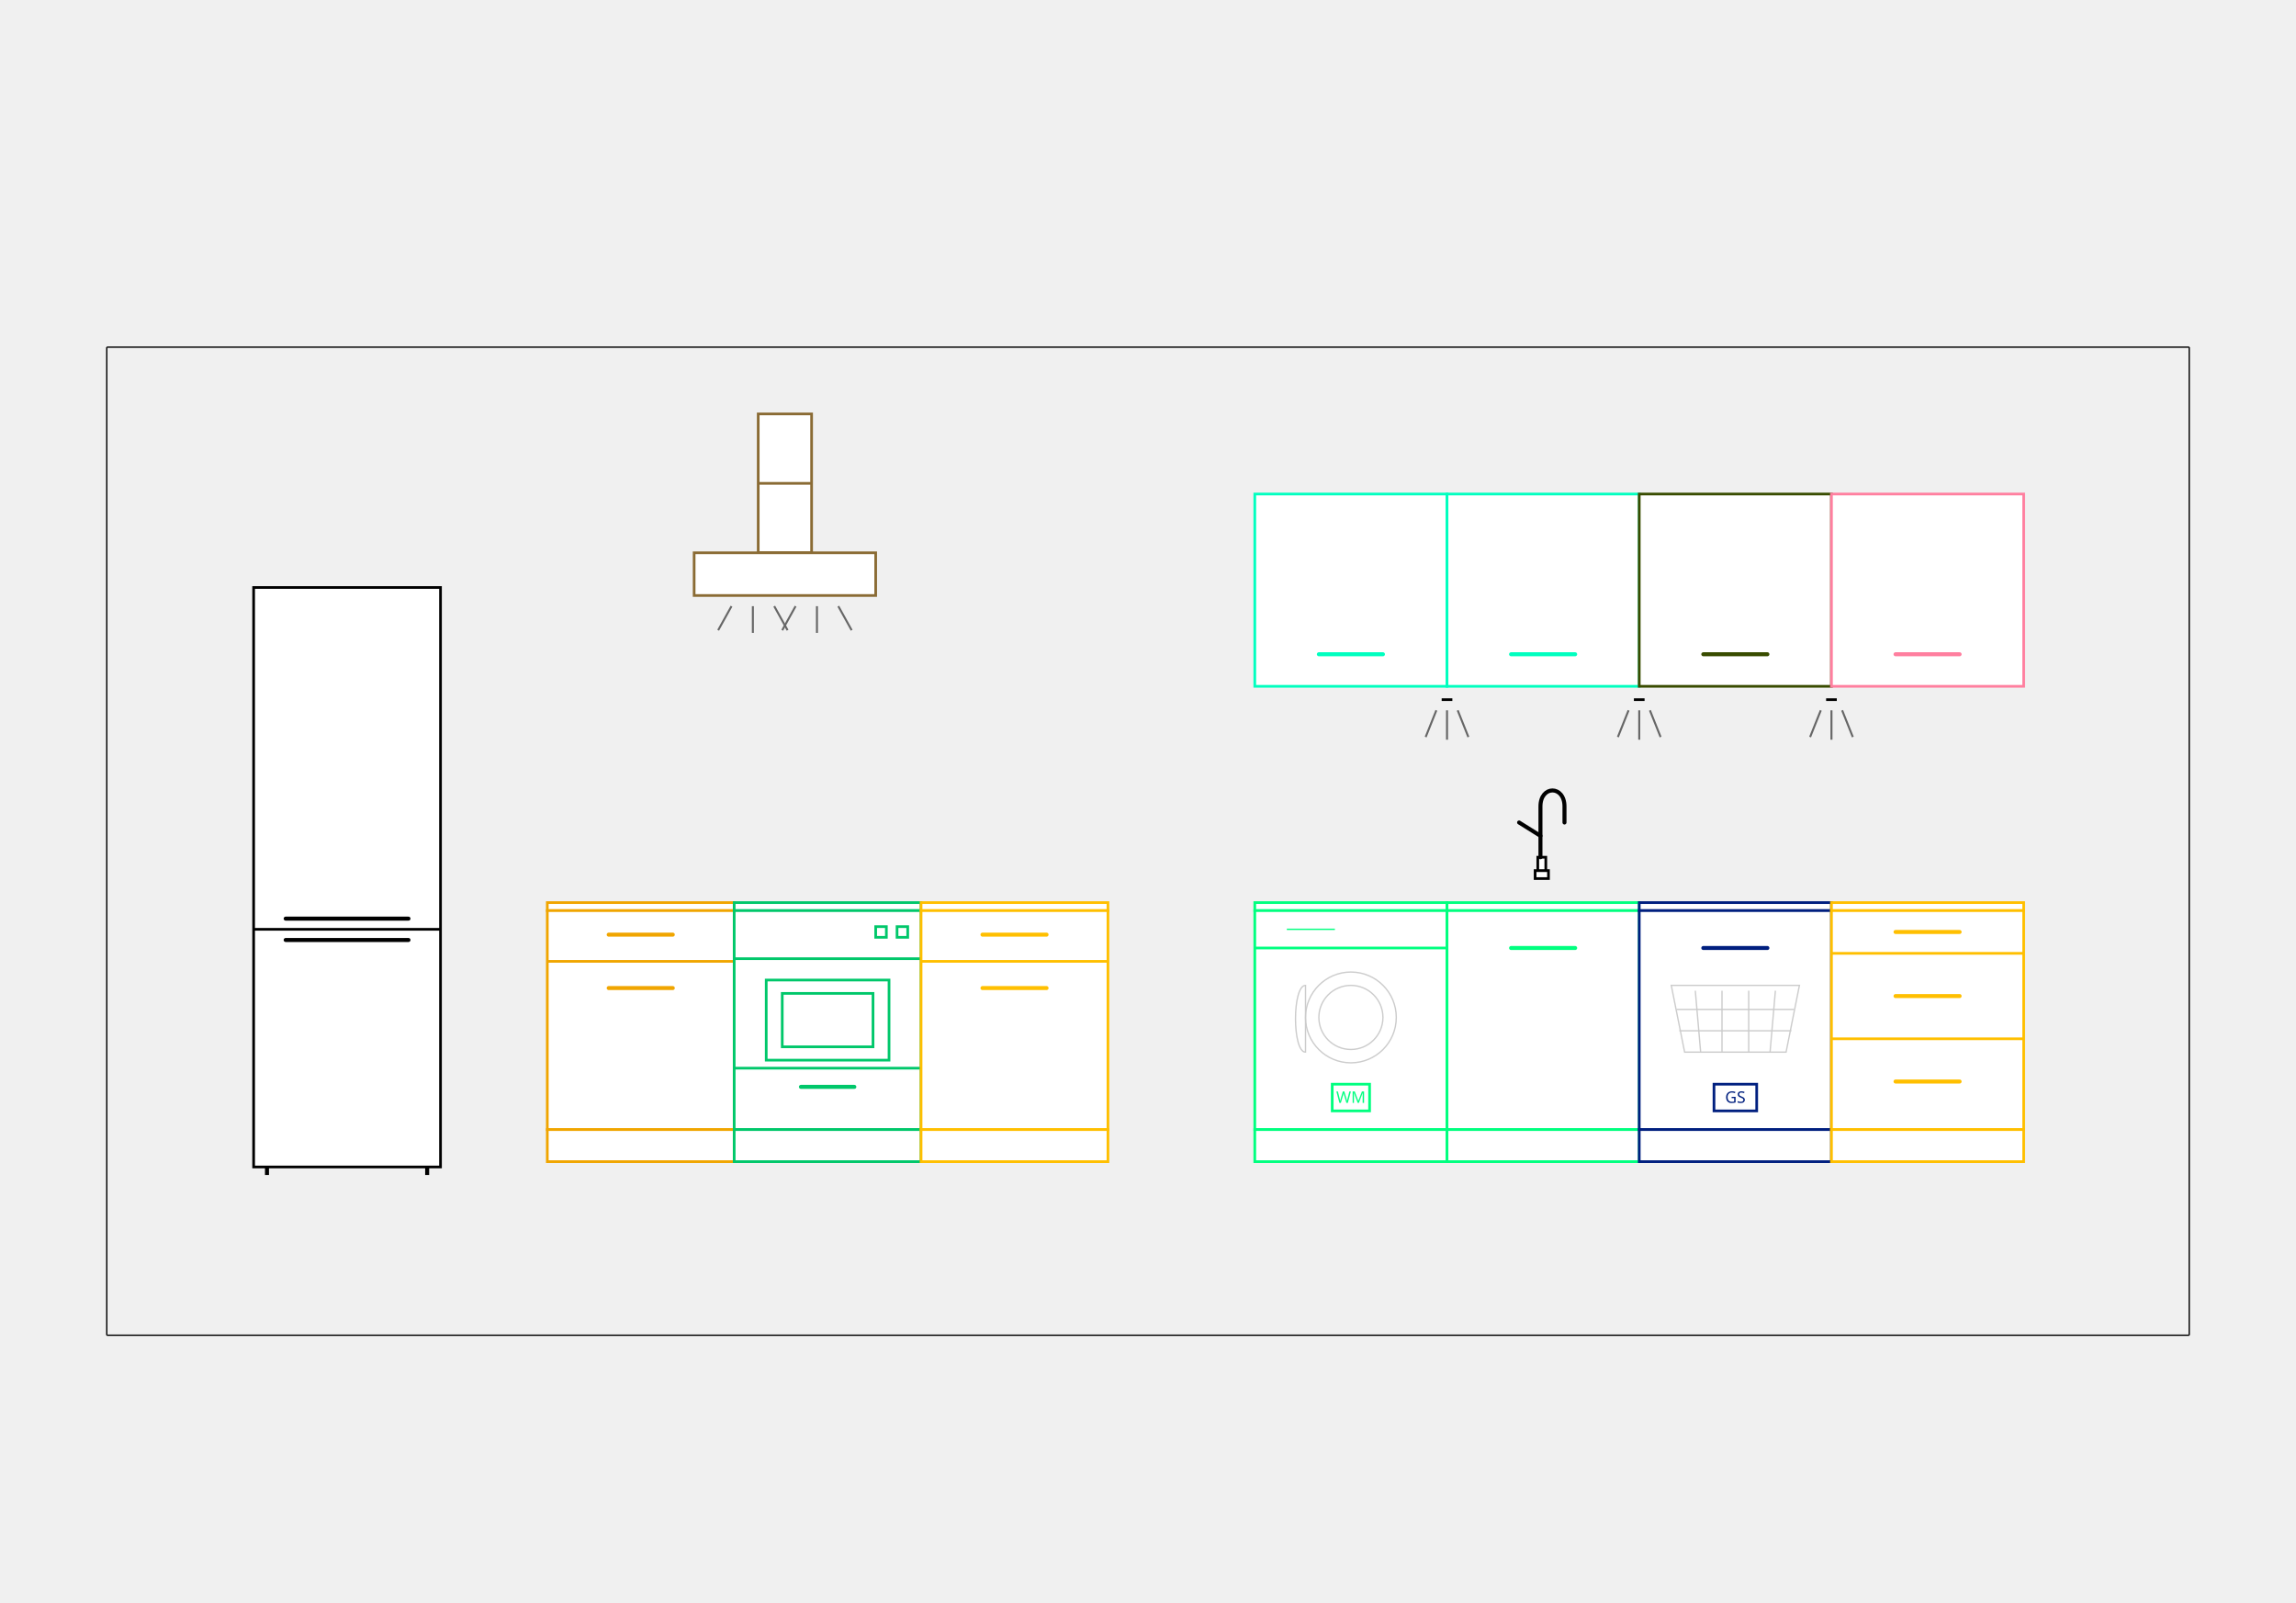
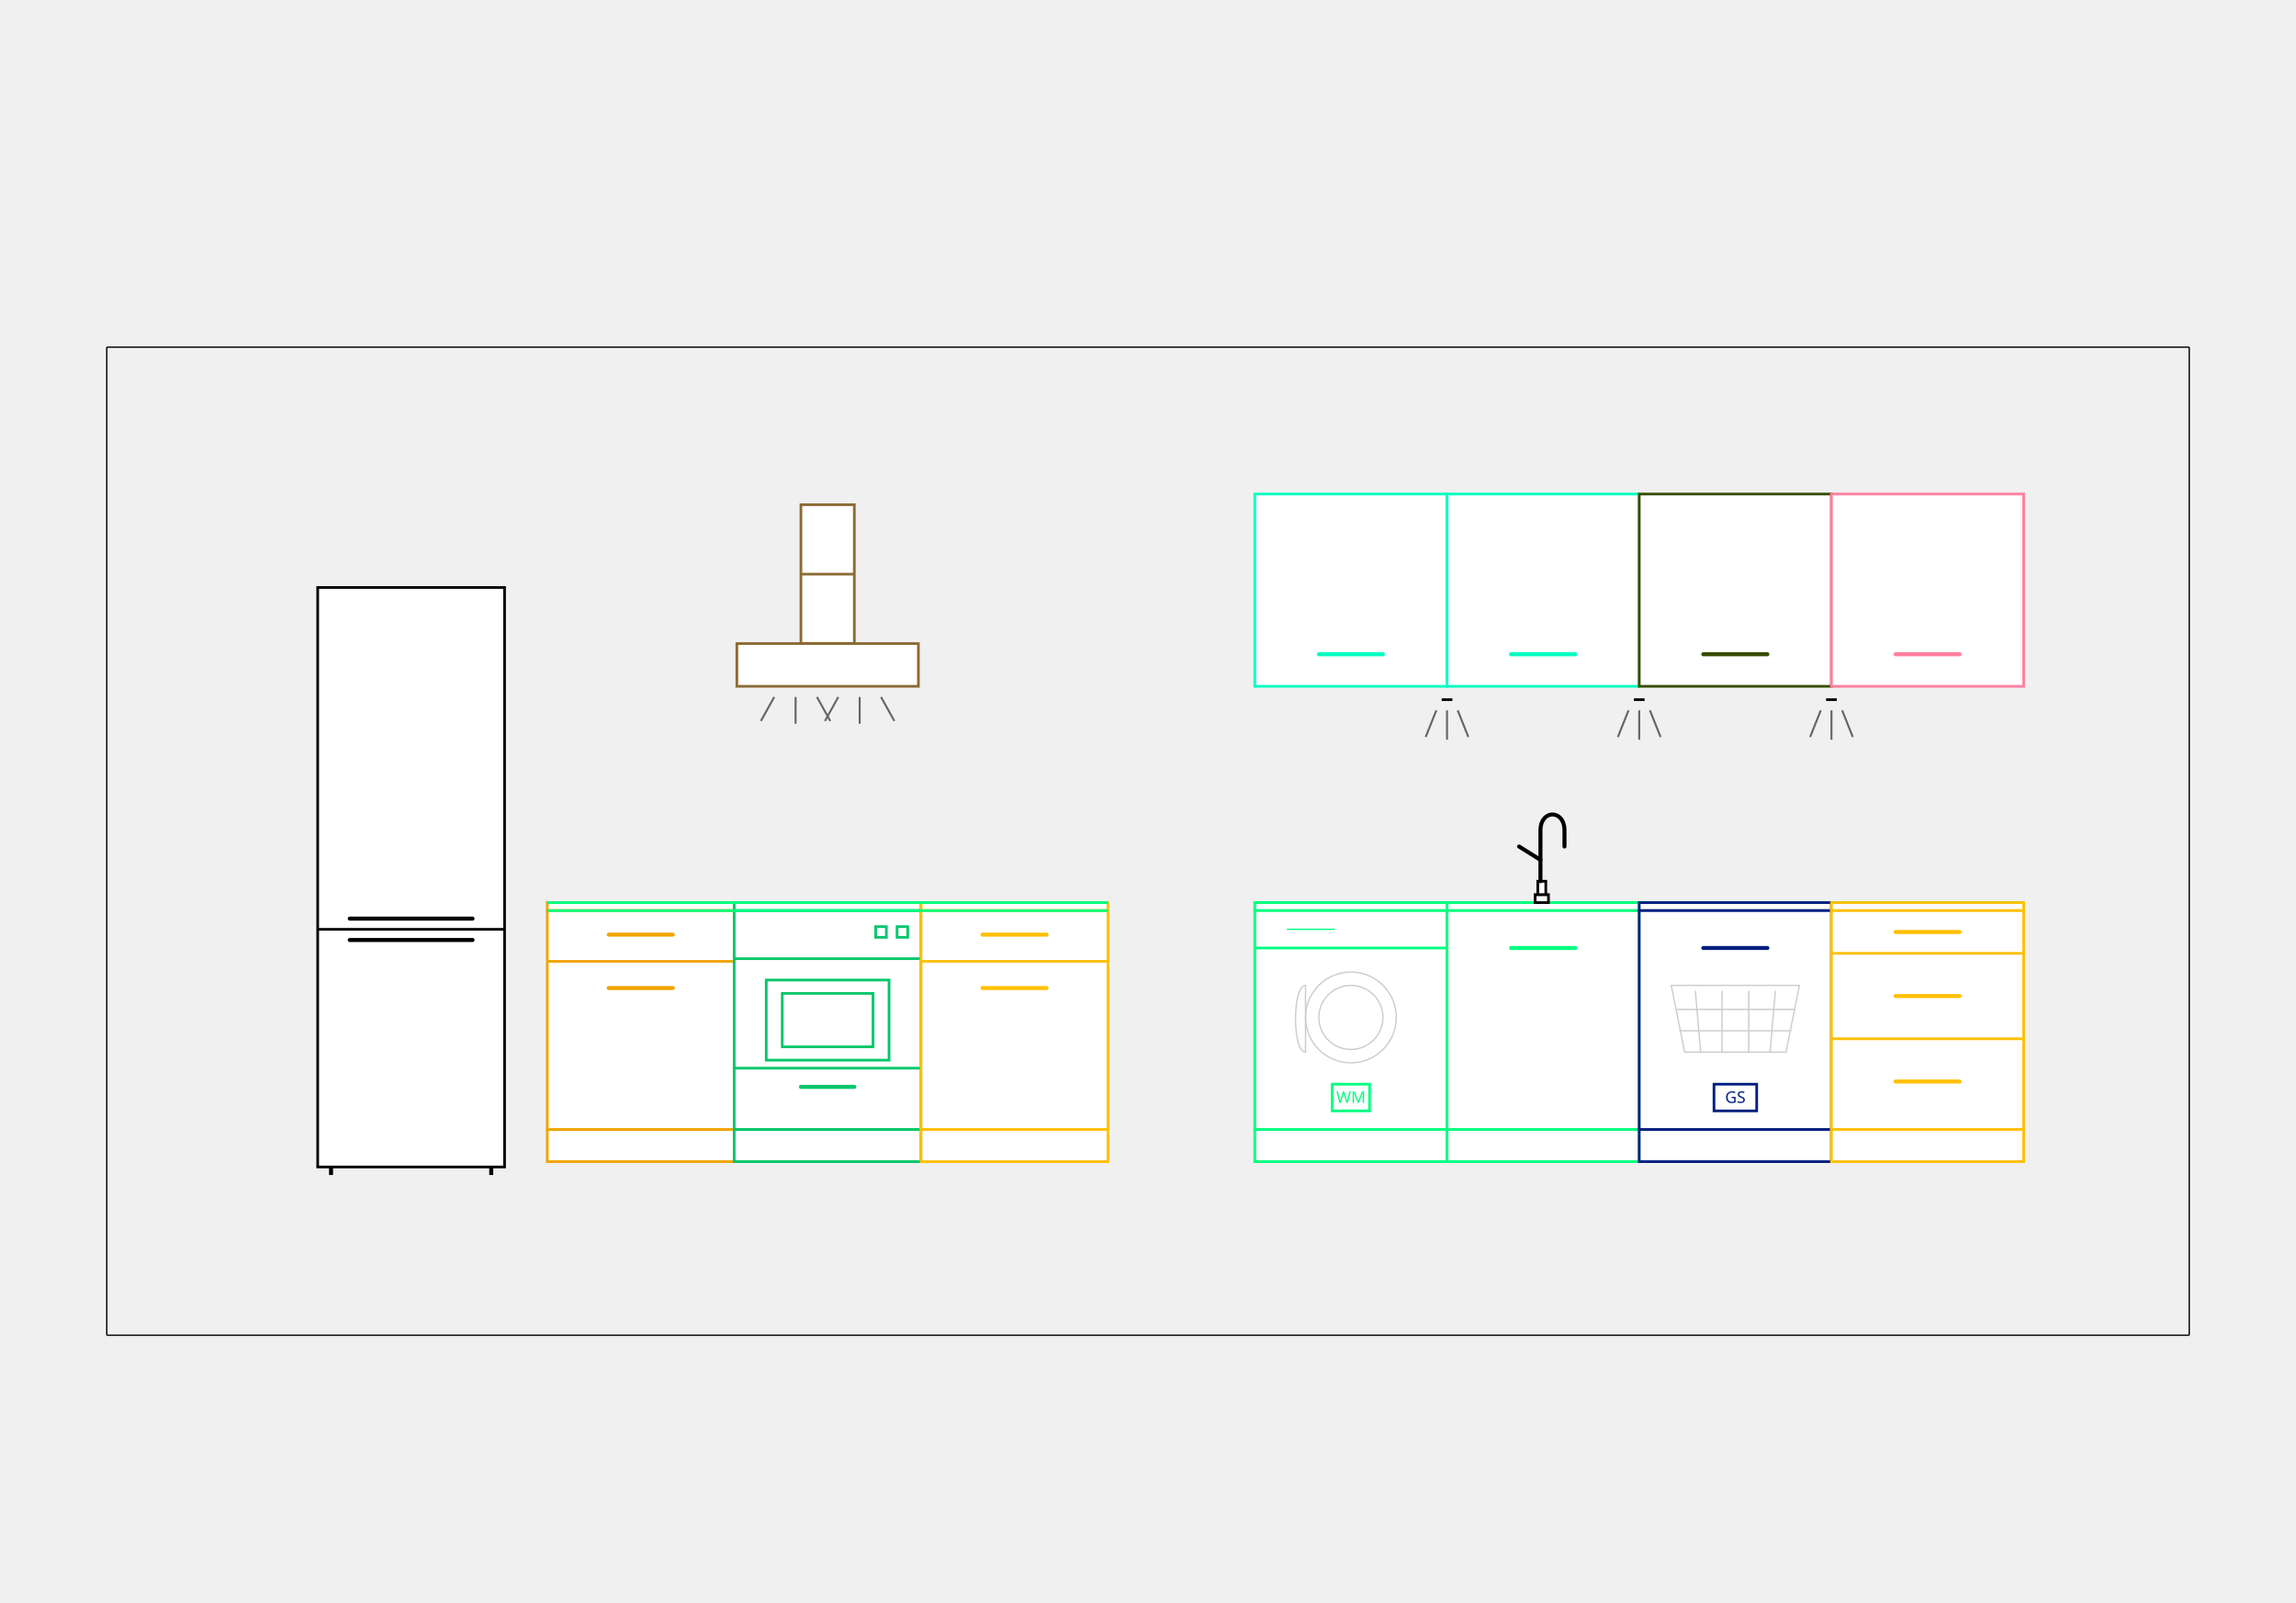
<svg xmlns="http://www.w3.org/2000/svg" width="860" height="600" viewBox="0 0 860 600" version="1.1">
  <path d="M40 130H820" fill="none" stroke="black" stroke-width="0.5" />
  <path d="M40 500H820" fill="none" stroke="black" stroke-width="0.5" />
  <path d="M40 130V500" fill="none" stroke="black" stroke-width="0.5" />
  <path d="M820 130V500" fill="none" stroke="black" stroke-width="0.5" />
-   <g data-component-id="component-refrigerator">
+   <g data-component-id="component-refrigerator" transform="translate(24 0)">
    <rect x="95" y="220" width="70" height="217" fill="white" stroke="black" stroke-width="1" />
    <line x1="100" y1="437" x2="100" y2="440" stroke="black" stroke-width="1.5" />
    <line x1="160" y1="437" x2="160" y2="440" stroke="black" stroke-width="1.5" />
    <line x1="95" y1="348" x2="165" y2="348" stroke="black" stroke-width="1" />
    <line x1="107" y1="344" x2="153" y2="344" stroke="black" stroke-width="1.5" stroke-linecap="round" />
    <line x1="107" y1="352" x2="153" y2="352" stroke="black" stroke-width="1.5" stroke-linecap="round" />
  </g>
-   <g data-component-id="component-extractor-hood">
+   <g data-component-id="component-extractor-hood" transform="translate(16 34)">
    <rect x="284" y="155" width="20" height="52" fill="white" stroke="#8a6b34" stroke-width="1" />
    <line x1="284" y1="181" x2="304" y2="181" stroke="#8a6b34" stroke-width="1" />
    <rect x="260" y="207" width="68" height="16" fill="white" stroke="#8a6b34" stroke-width="1" />
    <g fill="none" stroke="#666" stroke-width="0.75">
      <line x1="274" y1="227" x2="269" y2="236" />
      <line x1="282" y1="227" x2="282" y2="237" />
      <line x1="290" y1="227" x2="295" y2="236" />
      <line x1="298" y1="227" x2="293" y2="236" />
      <line x1="306" y1="227" x2="306" y2="237" />
      <line x1="314" y1="227" x2="319" y2="236" />
    </g>
  </g>
  <g data-component-id="component-cook-base-left">
    <rect x="205" y="338" width="70" height="3" fill="white" stroke="#f0a500" stroke-width="1" />
    <rect x="205" y="341" width="70" height="82" fill="white" stroke="#f0a500" stroke-width="1" />
    <rect x="205" y="423" width="70" height="12" fill="white" stroke="#f0a500" stroke-width="1" />
    <line x1="205" y1="360" x2="275" y2="360" stroke="#f0a500" stroke-width="1" />
    <line x1="228" y1="350" x2="252" y2="350" stroke="#f0a500" stroke-width="1.5" stroke-linecap="round" />
    <line x1="228" y1="370" x2="252" y2="370" stroke="#f0a500" stroke-width="1.5" stroke-linecap="round" />
  </g>
  <g data-component-id="component-oven-base">
    <rect x="275" y="338" width="70" height="3" fill="white" stroke="#00c76a" stroke-width="1" />
    <rect x="275" y="341" width="70" height="82" fill="white" stroke="#00c76a" stroke-width="1" />
    <rect x="275" y="423" width="70" height="12" fill="white" stroke="#00c76a" stroke-width="1" />
    <line x1="275" y1="359" x2="345" y2="359" stroke="#00c76a" stroke-width="1" />
    <rect x="328" y="347" width="4" height="4" fill="none" stroke="#00c76a" stroke-width="1" />
    <rect x="336" y="347" width="4" height="4" fill="none" stroke="#00c76a" stroke-width="1" />
    <line x1="275" y1="400" x2="345" y2="400" stroke="#00c76a" stroke-width="1" />
    <rect x="287" y="367" width="46" height="30" fill="none" stroke="#00c76a" stroke-width="1" />
    <rect x="293" y="372" width="34" height="20" fill="none" stroke="#00c76a" stroke-width="1" />
    <line x1="300" y1="407" x2="320" y2="407" stroke="#00c76a" stroke-width="1.5" stroke-linecap="round" />
  </g>
  <g data-component-id="component-cook-base-right">
    <rect x="345" y="338" width="70" height="3" fill="white" stroke="#ffbf00" stroke-width="1" />
    <rect x="345" y="341" width="70" height="82" fill="white" stroke="#ffbf00" stroke-width="1" />
    <rect x="345" y="423" width="70" height="12" fill="white" stroke="#ffbf00" stroke-width="1" />
    <line x1="345" y1="360" x2="415" y2="360" stroke="#ffbf00" stroke-width="1" />
    <line x1="368" y1="350" x2="392" y2="350" stroke="#ffbf00" stroke-width="1.5" stroke-linecap="round" />
    <line x1="368" y1="370" x2="392" y2="370" stroke="#ffbf00" stroke-width="1.5" stroke-linecap="round" />
  </g>
  <g data-component-id="component-wall-cabinet-1">
    <rect x="470" y="185" width="72" height="72" fill="white" stroke="#00ffbf" stroke-width="1" />
    <line x1="494" y1="245" x2="518" y2="245" stroke="#00ffbf" stroke-width="1.5" stroke-linecap="round" />
  </g>
  <g data-component-id="component-wall-cabinet-2">
    <rect x="542" y="185" width="72" height="72" fill="white" stroke="#00ffbf" stroke-width="1" />
    <line x1="566" y1="245" x2="590" y2="245" stroke="#00ffbf" stroke-width="1.5" stroke-linecap="round" />
  </g>
  <g data-component-id="component-wall-cabinet-3">
    <rect x="614" y="185" width="72" height="72" fill="white" stroke="#394c00" stroke-width="1" />
    <line x1="638" y1="245" x2="662" y2="245" stroke="#394c00" stroke-width="1.5" stroke-linecap="round" />
  </g>
  <g data-component-id="component-wall-cabinet-4">
    <rect x="686" y="185" width="72" height="72" fill="white" stroke="#ff7f9f" stroke-width="1" />
    <line x1="710" y1="245" x2="734" y2="245" stroke="#ff7f9f" stroke-width="1.5" stroke-linecap="round" />
  </g>
  <g data-component-id="component-under-cabinet-light">
    <g transform="translate(532 262)">
      <line x1="8" y1="0" x2="12" y2="0" fill="none" stroke="black" stroke-width="1" />
      <line x1="6" y1="4" x2="2" y2="14" fill="none" stroke="#666" stroke-width="0.75" />
      <line x1="10" y1="4" x2="10" y2="15" fill="none" stroke="#666" stroke-width="0.75" />
      <line x1="14" y1="4" x2="18" y2="14" fill="none" stroke="#666" stroke-width="0.75" />
    </g>
    <g transform="translate(604 262)">
      <line x1="8" y1="0" x2="12" y2="0" fill="none" stroke="black" stroke-width="1" />
      <line x1="6" y1="4" x2="2" y2="14" fill="none" stroke="#666" stroke-width="0.75" />
      <line x1="10" y1="4" x2="10" y2="15" fill="none" stroke="#666" stroke-width="0.75" />
      <line x1="14" y1="4" x2="18" y2="14" fill="none" stroke="#666" stroke-width="0.75" />
    </g>
    <g transform="translate(676 262)">
      <line x1="8" y1="0" x2="12" y2="0" fill="none" stroke="black" stroke-width="1" />
      <line x1="6" y1="4" x2="2" y2="14" fill="none" stroke="#666" stroke-width="0.75" />
      <line x1="10" y1="4" x2="10" y2="15" fill="none" stroke="#666" stroke-width="0.75" />
      <line x1="14" y1="4" x2="18" y2="14" fill="none" stroke="#666" stroke-width="0.75" />
    </g>
  </g>
+   <g data-component-id="component-worktop">
+     <line x1="205" y1="338" x2="415" y2="338" fill="none" stroke="springgreen" stroke-width="1" />
+     <line x1="205" y1="341" x2="415" y2="341" fill="none" stroke="springgreen" stroke-width="1" />
+     <line x1="470" y1="338" x2="758" y2="338" fill="none" stroke="springgreen" stroke-width="1" />
+     <line x1="470" y1="341" x2="758" y2="341" fill="none" stroke="springgreen" stroke-width="1" />
+   </g>
  <g data-component-id="component-wm-base">
    <rect x="470" y="338" width="72" height="3" fill="white" stroke="springgreen" stroke-width="1" />
    <rect x="470" y="341" width="72" height="82" fill="white" stroke="springgreen" stroke-width="1" />
    <rect x="470" y="423" width="72" height="12" fill="white" stroke="springgreen" stroke-width="1" />
    <line x1="470" y1="355" x2="542" y2="355" stroke="springgreen" stroke-width="1" />
    <line x1="482" y1="348" x2="500" y2="348" stroke="springgreen" stroke-width="0.5" />
    <g fill="none" stroke="#ccc" stroke-width="0.5">
      <path d="M489 369 C484 369 484 394 489 394 Z" />
      <circle cx="506" cy="381" r="17" />
      <circle cx="506" cy="381" r="12" />
    </g>
    <rect x="499" y="406" width="14" height="10" fill="white" stroke="springgreen" stroke-width="1" />
    <text x="506" y="413" font-family="sans-serif" font-size="6" text-anchor="middle" fill="springgreen" stroke="none">WM</text>
  </g>
  <g data-component-id="component-sink-base">
    <rect x="542" y="338" width="72" height="3" fill="white" stroke="springgreen" stroke-width="1" />
    <rect x="542" y="341" width="72" height="82" fill="white" stroke="springgreen" stroke-width="1" />
    <rect x="542" y="423" width="72" height="12" fill="white" stroke="springgreen" stroke-width="1" />
    <line x1="566" y1="355" x2="590" y2="355" stroke="springgreen" stroke-width="1.5" stroke-linecap="round" />
  </g>
  <g data-component-id="component-dishwasher-base">
    <rect x="614" y="338" width="72" height="3" fill="white" stroke="#001f7f" stroke-width="1" />
    <rect x="614" y="341" width="72" height="82" fill="white" stroke="#001f7f" stroke-width="1" />
    <rect x="614" y="423" width="72" height="12" fill="white" stroke="#001f7f" stroke-width="1" />
    <line x1="638" y1="355" x2="662" y2="355" stroke="#001f7f" stroke-width="1.5" stroke-linecap="round" />
    <g fill="none" stroke="#ccc" stroke-width="0.5">
      <path d="M626 369 L631 394 H669 L674 369 Z" />
      <line x1="635" y1="371" x2="637" y2="394" />
      <line x1="645" y1="371" x2="645" y2="394" />
      <line x1="655" y1="371" x2="655" y2="394" />
      <line x1="665" y1="371" x2="663" y2="394" />
      <line x1="628" y1="378" x2="672" y2="378" />
      <line x1="629" y1="386" x2="671" y2="386" />
    </g>
    <rect x="642" y="406" width="16" height="10" fill="white" stroke="#001f7f" stroke-width="1" />
    <text x="650" y="413" font-family="sans-serif" font-size="6" text-anchor="middle" fill="#001f7f" stroke="none">GS</text>
  </g>
  <g data-component-id="component-drawer-base-3">
    <rect x="686" y="338" width="72" height="3" fill="white" stroke="#ffbf00" stroke-width="1" />
    <rect x="686" y="341" width="72" height="82" fill="white" stroke="#ffbf00" stroke-width="1" />
    <rect x="686" y="423" width="72" height="12" fill="white" stroke="#ffbf00" stroke-width="1" />
    <line x1="686" y1="357" x2="758" y2="357" stroke="#ffbf00" stroke-width="1" />
    <line x1="686" y1="389" x2="758" y2="389" stroke="#ffbf00" stroke-width="1" />
    <line x1="710" y1="349" x2="734" y2="349" stroke="#ffbf00" stroke-width="1.5" stroke-linecap="round" />
    <line x1="710" y1="373" x2="734" y2="373" stroke="#ffbf00" stroke-width="1.5" stroke-linecap="round" />
    <line x1="710" y1="405" x2="734" y2="405" stroke="#ffbf00" stroke-width="1.5" stroke-linecap="round" />
  </g>
-   <g data-component-id="component-sink-faucet">
+   <g data-component-id="component-sink-faucet" transform="translate(0 9)">
    <rect x="575" y="326" width="5" height="3" fill="white" stroke="black" stroke-width="1" />
    <rect x="576" y="321" width="3" height="5" fill="white" stroke="black" stroke-width="1" />
    <path d="M577 321 L577 302 C577 294 586 294 586 302 L586 308" fill="none" stroke="black" stroke-width="1.5" stroke-linecap="round" />
    <line x1="577" y1="313" x2="569" y2="308" stroke="black" stroke-width="1.5" stroke-linecap="round" />
  </g>
</svg>
